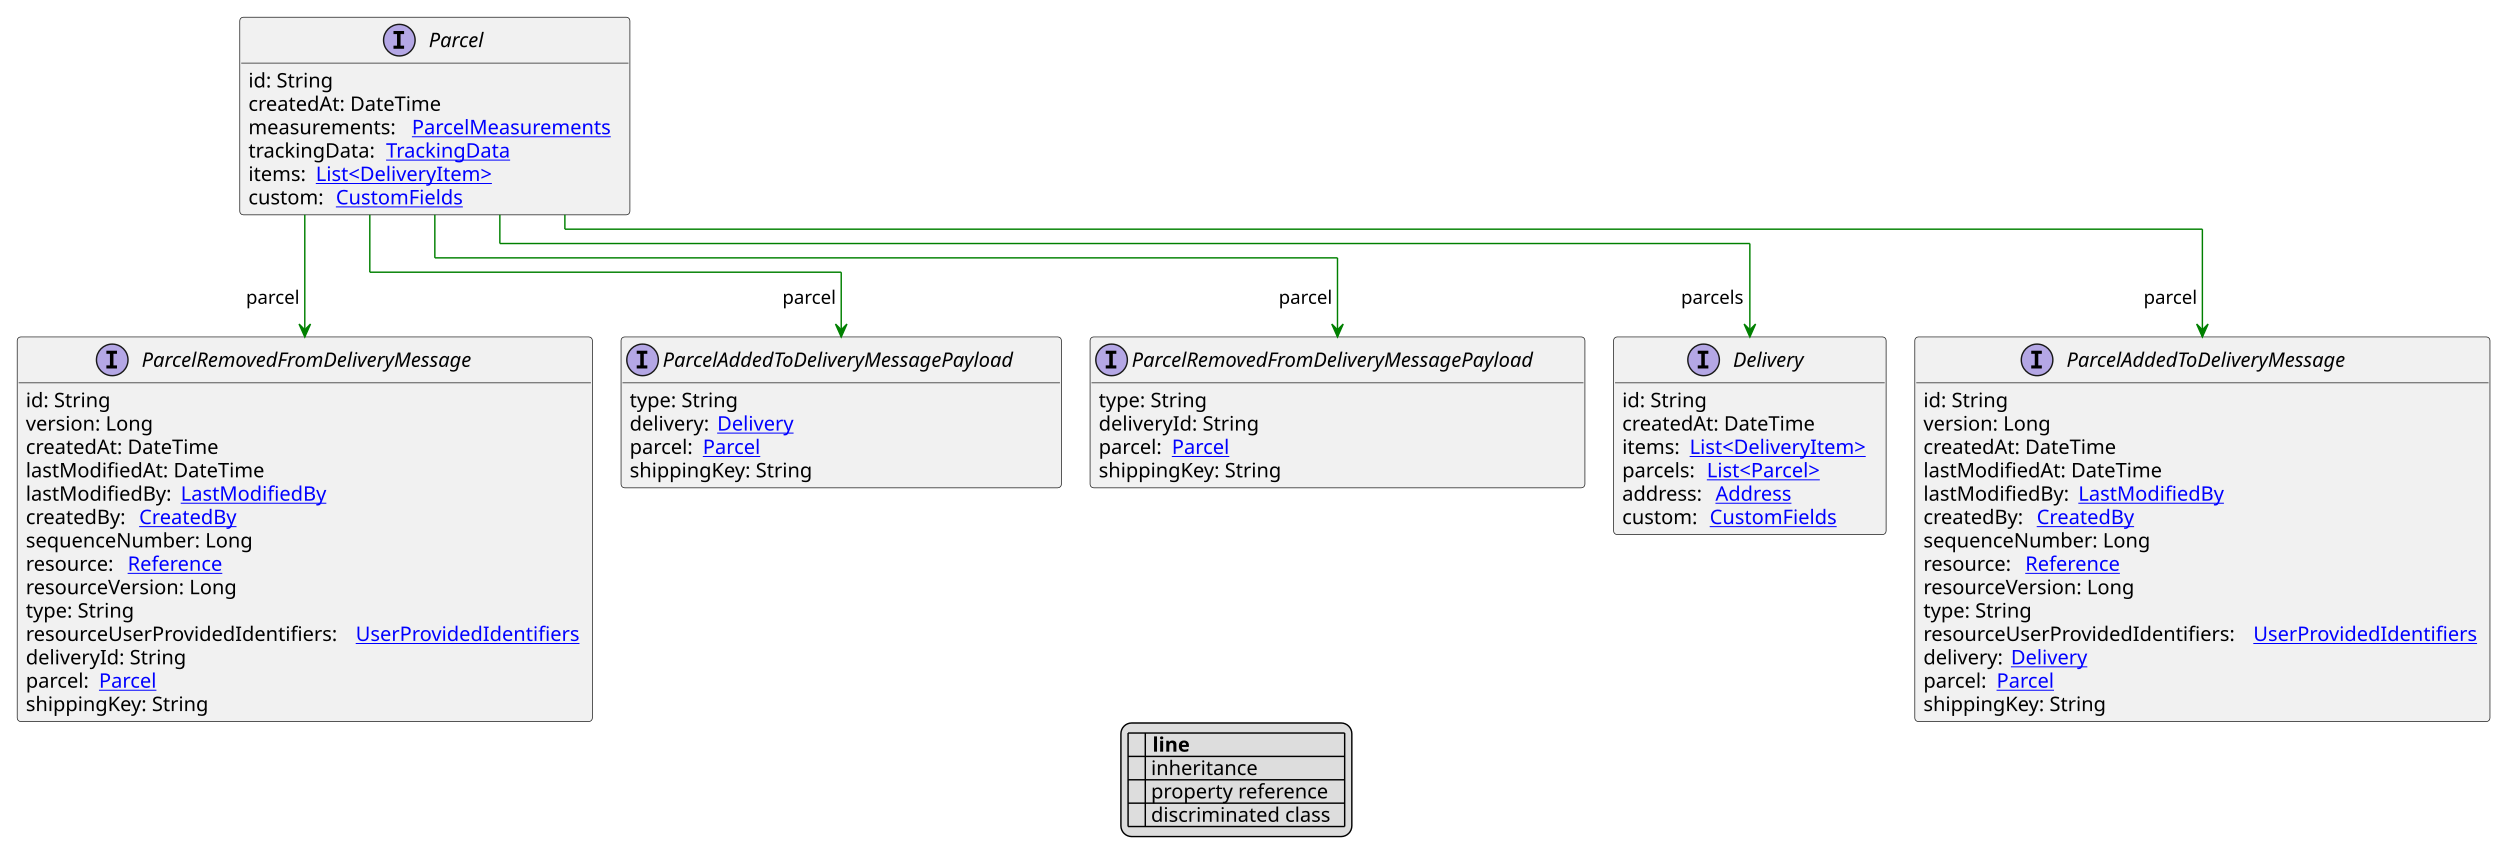
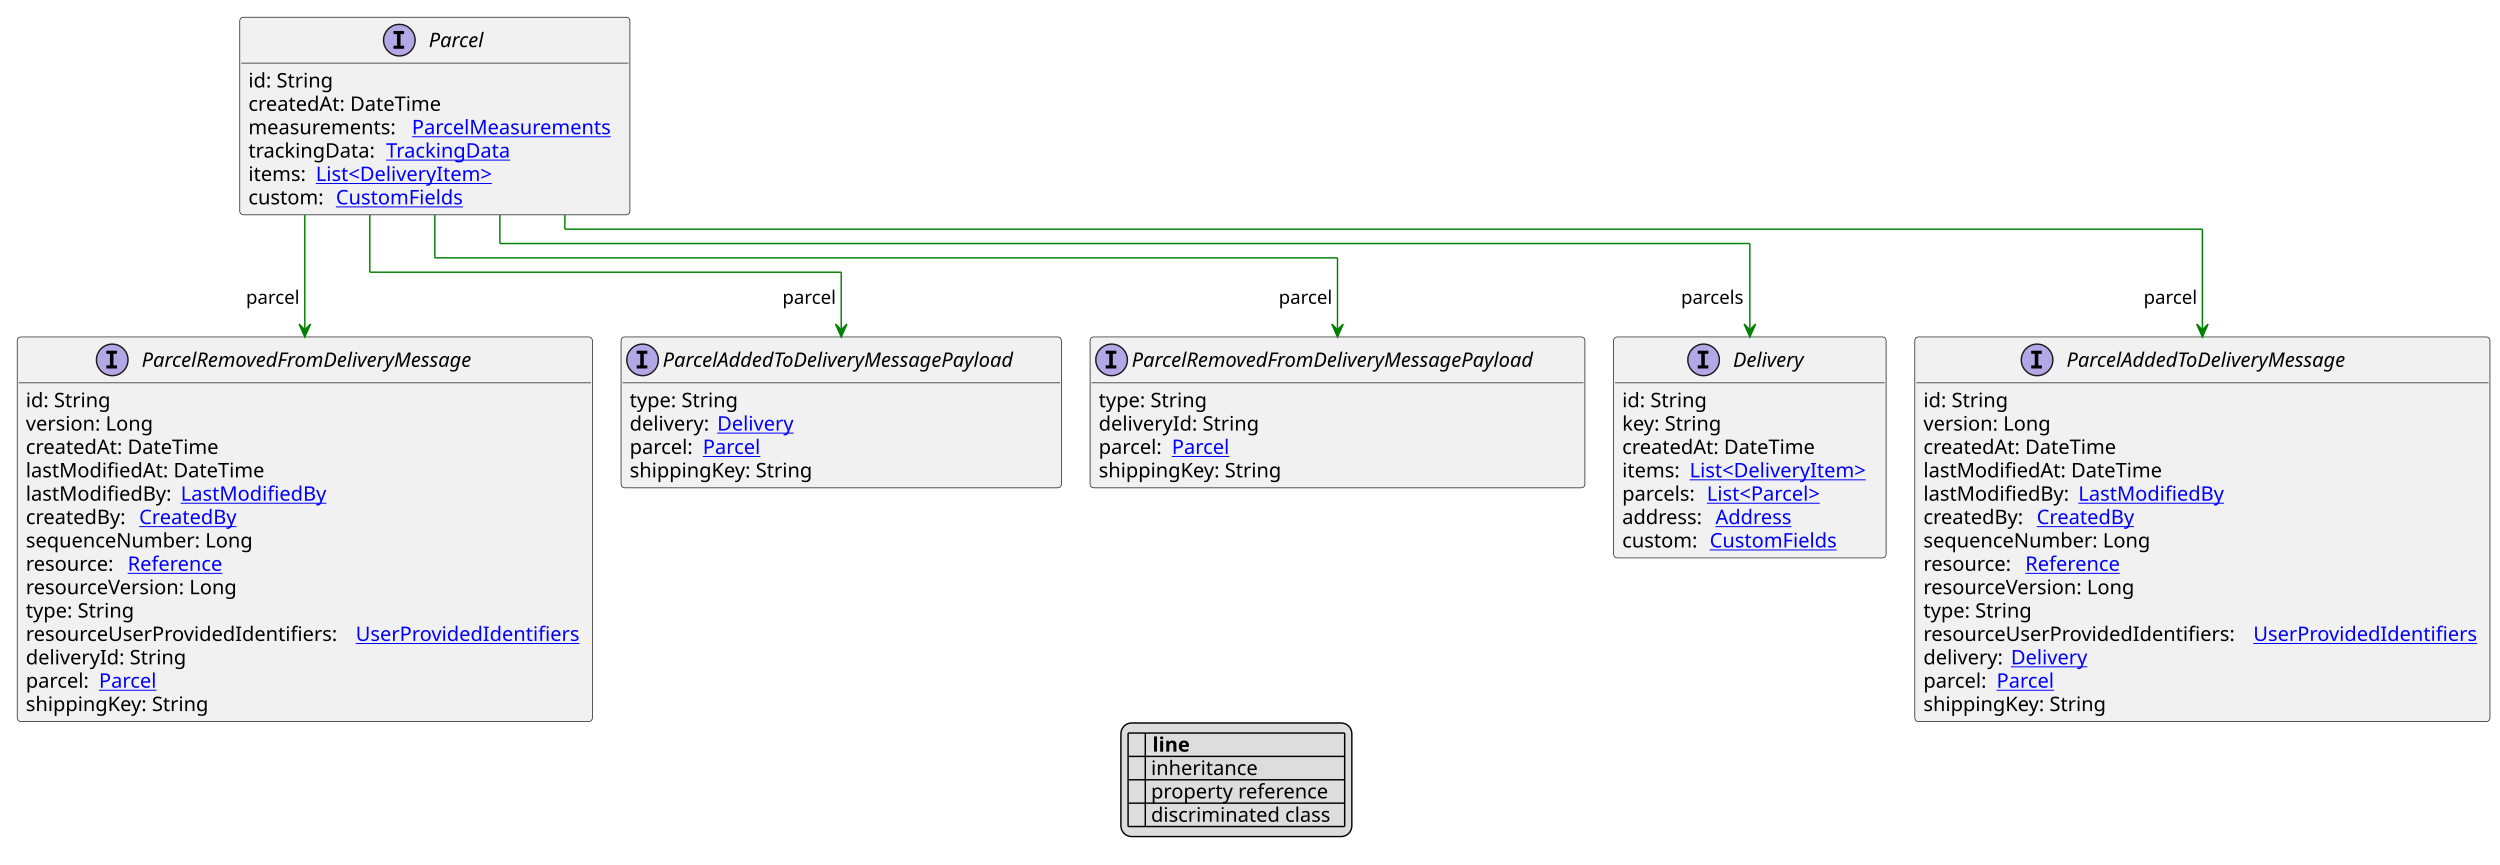
<svg xmlns="http://www.w3.org/2000/svg" xmlns:xlink="http://www.w3.org/1999/xlink" contentStyleType="text/css" height="603px" preserveAspectRatio="none" style="width:1743px;height:603px;background:#FFFFFF;" version="1.1" viewBox="0 0 1743 603" width="1743px" zoomAndPan="magnify">
  <defs>
-     <filter height="1" id="b1dphrd3gqeoze0" width="1" x="0" y="0">
+     <filter height="1" id="b12ce47k8qh7j30" width="1" x="0" y="0">
      <feFlood flood-color="#000000" result="flood" />
      <feComposite in="SourceGraphic" in2="flood" operator="over" />
    </filter>
-     <filter height="1" id="b1dphrd3gqeoze1" width="1" x="0" y="0">
+     <filter height="1" id="b12ce47k8qh7j31" width="1" x="0" y="0">
      <feFlood flood-color="#008000" result="flood" />
      <feComposite in="SourceGraphic" in2="flood" operator="over" />
    </filter>
-     <filter height="1" id="b1dphrd3gqeoze2" width="1" x="0" y="0">
+     <filter height="1" id="b12ce47k8qh7j32" width="1" x="0" y="0">
      <feFlood flood-color="#0000FF" result="flood" />
      <feComposite in="SourceGraphic" in2="flood" operator="over" />
    </filter>
  </defs>
  <g>
    <a href="Parcel.svg" target="_top" title="Parcel.svg" xlink:actuate="onRequest" xlink:href="Parcel.svg" xlink:show="new" xlink:title="Parcel.svg" xlink:type="simple">
      <g id="elem_Parcel">
        <rect codeLine="10" fill="#F1F1F1" height="137.781" id="Parcel" rx="2.5" ry="2.5" style="stroke:#181818;stroke-width:0.5;" width="272" x="167.167" y="12" />
        <ellipse cx="278.417" cy="28" fill="#B4A7E5" rx="11" ry="11" style="stroke:#181818;stroke-width:1.0;" />
        <path d="M274.339,23.766 L274.339,21.609 L281.729,21.609 L281.729,23.766 L279.26,23.766 L279.26,31.844 L281.729,31.844 L281.729,34 L274.339,34 L274.339,31.844 L276.807,31.844 L276.807,23.766 L274.339,23.766 Z " fill="#000000" />
        <text fill="#000000" font-family="sans-serif" font-size="14" font-style="italic" lengthAdjust="spacing" textLength="41" x="298.917" y="32.847">Parcel</text>
        <line style="stroke:#181818;stroke-width:0.5;" x1="168.167" x2="438.167" y1="44" y2="44" />
        <text fill="#000000" font-family="sans-serif" font-size="14" lengthAdjust="spacing" textLength="61" x="173.167" y="60.995">id: String</text>
        <text fill="#000000" font-family="sans-serif" font-size="14" lengthAdjust="spacing" textLength="143" x="173.167" y="77.292">createdAt: DateTime</text>
        <text fill="#000000" font-family="sans-serif" font-size="14" lengthAdjust="spacing" textLength="110" x="173.167" y="93.589">measurements:</text>
        <a href="ParcelMeasurements.svg" target="_top" title="ParcelMeasurements.svg" xlink:actuate="onRequest" xlink:href="ParcelMeasurements.svg" xlink:show="new" xlink:title="ParcelMeasurements.svg" xlink:type="simple">
          <text fill="#0000FF" font-family="sans-serif" font-size="14" lengthAdjust="spacing" text-decoration="underline" textLength="146" x="287.167" y="93.589">ParcelMeasurements</text>
        </a>
        <text fill="#000000" font-family="sans-serif" font-size="14" lengthAdjust="spacing" textLength="92" x="173.167" y="109.886">trackingData:</text>
        <a href="TrackingData.svg" target="_top" title="TrackingData.svg" xlink:actuate="onRequest" xlink:href="TrackingData.svg" xlink:show="new" xlink:title="TrackingData.svg" xlink:type="simple">
          <text fill="#0000FF" font-family="sans-serif" font-size="14" lengthAdjust="spacing" text-decoration="underline" textLength="91" x="269.167" y="109.886">TrackingData</text>
        </a>
        <text fill="#000000" font-family="sans-serif" font-size="14" lengthAdjust="spacing" textLength="43" x="173.167" y="126.183">items:</text>
        <a href="DeliveryItem.svg" target="_top" title="DeliveryItem.svg" xlink:actuate="onRequest" xlink:href="DeliveryItem.svg" xlink:show="new" xlink:title="DeliveryItem.svg" xlink:type="simple">
          <text fill="#0000FF" font-family="sans-serif" font-size="14" lengthAdjust="spacing" text-decoration="underline" textLength="131" x="220.167" y="126.183">List&lt;DeliveryItem&gt;</text>
        </a>
        <text fill="#000000" font-family="sans-serif" font-size="14" lengthAdjust="spacing" textLength="57" x="173.167" y="142.48">custom:</text>
        <a href="CustomFields.svg" target="_top" title="CustomFields.svg" xlink:actuate="onRequest" xlink:href="CustomFields.svg" xlink:show="new" xlink:title="CustomFields.svg" xlink:type="simple">
          <text fill="#0000FF" font-family="sans-serif" font-size="14" lengthAdjust="spacing" text-decoration="underline" textLength="94" x="234.167" y="142.48">CustomFields</text>
        </a>
      </g>
    </a>
    <a href="Delivery.svg" target="_top" title="Delivery.svg" xlink:actuate="onRequest" xlink:href="Delivery.svg" xlink:show="new" xlink:title="Delivery.svg" xlink:type="simple">
      <g id="elem_Delivery">
-         <rect codeLine="21" fill="#F1F1F1" height="137.781" id="Delivery" rx="2.5" ry="2.5" style="stroke:#181818;stroke-width:0.5;" width="190" x="1125" y="234.914" />
+         <rect codeLine="21" fill="#F1F1F1" height="154.078" id="Delivery" rx="2.5" ry="2.5" style="stroke:#181818;stroke-width:0.5;" width="190" x="1125" y="234.914" />
        <ellipse cx="1187.75" cy="250.914" fill="#B4A7E5" rx="11" ry="11" style="stroke:#181818;stroke-width:1.0;" />
        <path d="M1183.672,246.68 L1183.672,244.523 L1191.062,244.523 L1191.062,246.68 L1188.594,246.68 L1188.594,254.758 L1191.062,254.758 L1191.062,256.914 L1183.672,256.914 L1183.672,254.758 L1186.141,254.758 L1186.141,246.68 L1183.672,246.68 Z " fill="#000000" />
        <text fill="#000000" font-family="sans-serif" font-size="14" font-style="italic" lengthAdjust="spacing" textLength="56" x="1208.25" y="255.761">Delivery</text>
        <line style="stroke:#181818;stroke-width:0.5;" x1="1126" x2="1314" y1="266.914" y2="266.914" />
        <text fill="#000000" font-family="sans-serif" font-size="14" lengthAdjust="spacing" textLength="61" x="1131" y="283.909">id: String</text>
-         <text fill="#000000" font-family="sans-serif" font-size="14" lengthAdjust="spacing" textLength="143" x="1131" y="300.206">createdAt: DateTime</text>
-         <text fill="#000000" font-family="sans-serif" font-size="14" lengthAdjust="spacing" textLength="43" x="1131" y="316.503">items:</text>
+         <text fill="#000000" font-family="sans-serif" font-size="14" lengthAdjust="spacing" textLength="73" x="1131" y="300.206">key: String</text>
+         <text fill="#000000" font-family="sans-serif" font-size="14" lengthAdjust="spacing" textLength="143" x="1131" y="316.503">createdAt: DateTime</text>
+         <text fill="#000000" font-family="sans-serif" font-size="14" lengthAdjust="spacing" textLength="43" x="1131" y="332.8">items:</text>
        <a href="DeliveryItem.svg" target="_top" title="DeliveryItem.svg" xlink:actuate="onRequest" xlink:href="DeliveryItem.svg" xlink:show="new" xlink:title="DeliveryItem.svg" xlink:type="simple">
-           <text fill="#0000FF" font-family="sans-serif" font-size="14" lengthAdjust="spacing" text-decoration="underline" textLength="131" x="1178" y="316.503">List&lt;DeliveryItem&gt;</text>
-         </a>
-         <text fill="#000000" font-family="sans-serif" font-size="14" lengthAdjust="spacing" textLength="55" x="1131" y="332.8">parcels:</text>
-         <a href="Parcel.svg" target="_top" title="Parcel.svg" xlink:actuate="onRequest" xlink:href="Parcel.svg" xlink:show="new" xlink:title="Parcel.svg" xlink:type="simple">
-           <text fill="#0000FF" font-family="sans-serif" font-size="14" lengthAdjust="spacing" text-decoration="underline" textLength="89" x="1190" y="332.8">List&lt;Parcel&gt;</text>
-         </a>
-         <text fill="#000000" font-family="sans-serif" font-size="14" lengthAdjust="spacing" textLength="61" x="1131" y="349.097">address:</text>
+           <text fill="#0000FF" font-family="sans-serif" font-size="14" lengthAdjust="spacing" text-decoration="underline" textLength="131" x="1178" y="332.8">List&lt;DeliveryItem&gt;</text>
+         </a>
+         <text fill="#000000" font-family="sans-serif" font-size="14" lengthAdjust="spacing" textLength="55" x="1131" y="349.097">parcels:</text>
+         <a href="Parcel.svg" target="_top" title="Parcel.svg" xlink:actuate="onRequest" xlink:href="Parcel.svg" xlink:show="new" xlink:title="Parcel.svg" xlink:type="simple">
+           <text fill="#0000FF" font-family="sans-serif" font-size="14" lengthAdjust="spacing" text-decoration="underline" textLength="89" x="1190" y="349.097">List&lt;Parcel&gt;</text>
+         </a>
+         <text fill="#000000" font-family="sans-serif" font-size="14" lengthAdjust="spacing" textLength="61" x="1131" y="365.394">address:</text>
        <a href="Address.svg" target="_top" title="Address.svg" xlink:actuate="onRequest" xlink:href="Address.svg" xlink:show="new" xlink:title="Address.svg" xlink:type="simple">
-           <text fill="#0000FF" font-family="sans-serif" font-size="14" lengthAdjust="spacing" text-decoration="underline" textLength="57" x="1196" y="349.097">Address</text>
-         </a>
-         <text fill="#000000" font-family="sans-serif" font-size="14" lengthAdjust="spacing" textLength="57" x="1131" y="365.394">custom:</text>
+           <text fill="#0000FF" font-family="sans-serif" font-size="14" lengthAdjust="spacing" text-decoration="underline" textLength="57" x="1196" y="365.394">Address</text>
+         </a>
+         <text fill="#000000" font-family="sans-serif" font-size="14" lengthAdjust="spacing" textLength="57" x="1131" y="381.69">custom:</text>
        <a href="CustomFields.svg" target="_top" title="CustomFields.svg" xlink:actuate="onRequest" xlink:href="CustomFields.svg" xlink:show="new" xlink:title="CustomFields.svg" xlink:type="simple">
-           <text fill="#0000FF" font-family="sans-serif" font-size="14" lengthAdjust="spacing" text-decoration="underline" textLength="94" x="1192" y="365.394">CustomFields</text>
+           <text fill="#0000FF" font-family="sans-serif" font-size="14" lengthAdjust="spacing" text-decoration="underline" textLength="94" x="1192" y="381.69">CustomFields</text>
        </a>
      </g>
    </a>
    <a href="ParcelAddedToDeliveryMessage.svg" target="_top" title="ParcelAddedToDeliveryMessage.svg" xlink:actuate="onRequest" xlink:href="ParcelAddedToDeliveryMessage.svg" xlink:show="new" xlink:title="ParcelAddedToDeliveryMessage.svg" xlink:type="simple">
      <g id="elem_ParcelAddedToDeliveryMessage">
-         <rect codeLine="29" fill="#F1F1F1" height="268.156" id="ParcelAddedToDeliveryMessage" rx="2.5" ry="2.5" style="stroke:#181818;stroke-width:0.5;" width="401" x="1335" y="234.914" />
+         <rect codeLine="30" fill="#F1F1F1" height="268.156" id="ParcelAddedToDeliveryMessage" rx="2.5" ry="2.5" style="stroke:#181818;stroke-width:0.5;" width="401" x="1335" y="234.914" />
        <ellipse cx="1420.25" cy="250.914" fill="#B4A7E5" rx="11" ry="11" style="stroke:#181818;stroke-width:1.0;" />
        <path d="M1416.172,246.68 L1416.172,244.523 L1423.562,244.523 L1423.562,246.68 L1421.094,246.68 L1421.094,254.758 L1423.562,254.758 L1423.562,256.914 L1416.172,256.914 L1416.172,254.758 L1418.641,254.758 L1418.641,246.68 L1416.172,246.68 Z " fill="#000000" />
        <text fill="#000000" font-family="sans-serif" font-size="14" font-style="italic" lengthAdjust="spacing" textLength="222" x="1440.75" y="255.761">ParcelAddedToDeliveryMessage</text>
        <line style="stroke:#181818;stroke-width:0.5;" x1="1336" x2="1735" y1="266.914" y2="266.914" />
        <text fill="#000000" font-family="sans-serif" font-size="14" lengthAdjust="spacing" textLength="61" x="1341" y="283.909">id: String</text>
        <text fill="#000000" font-family="sans-serif" font-size="14" lengthAdjust="spacing" textLength="93" x="1341" y="300.206">version: Long</text>
        <text fill="#000000" font-family="sans-serif" font-size="14" lengthAdjust="spacing" textLength="143" x="1341" y="316.503">createdAt: DateTime</text>
        <text fill="#000000" font-family="sans-serif" font-size="14" lengthAdjust="spacing" textLength="172" x="1341" y="332.8">lastModifiedAt: DateTime</text>
        <text fill="#000000" font-family="sans-serif" font-size="14" lengthAdjust="spacing" textLength="104" x="1341" y="349.097">lastModifiedBy:</text>
        <a href="LastModifiedBy.svg" target="_top" title="LastModifiedBy.svg" xlink:actuate="onRequest" xlink:href="LastModifiedBy.svg" xlink:show="new" xlink:title="LastModifiedBy.svg" xlink:type="simple">
          <text fill="#0000FF" font-family="sans-serif" font-size="14" lengthAdjust="spacing" text-decoration="underline" textLength="103" x="1449" y="349.097">LastModifiedBy</text>
        </a>
        <text fill="#000000" font-family="sans-serif" font-size="14" lengthAdjust="spacing" textLength="75" x="1341" y="365.394">createdBy:</text>
        <a href="CreatedBy.svg" target="_top" title="CreatedBy.svg" xlink:actuate="onRequest" xlink:href="CreatedBy.svg" xlink:show="new" xlink:title="CreatedBy.svg" xlink:type="simple">
          <text fill="#0000FF" font-family="sans-serif" font-size="14" lengthAdjust="spacing" text-decoration="underline" textLength="72" x="1420" y="365.394">CreatedBy</text>
        </a>
        <text fill="#000000" font-family="sans-serif" font-size="14" lengthAdjust="spacing" textLength="168" x="1341" y="381.69">sequenceNumber: Long</text>
        <text fill="#000000" font-family="sans-serif" font-size="14" lengthAdjust="spacing" textLength="67" x="1341" y="397.987">resource:</text>
        <a href="Reference.svg" target="_top" title="Reference.svg" xlink:actuate="onRequest" xlink:href="Reference.svg" xlink:show="new" xlink:title="Reference.svg" xlink:type="simple">
          <text fill="#0000FF" font-family="sans-serif" font-size="14" lengthAdjust="spacing" text-decoration="underline" textLength="72" x="1412" y="397.987">Reference</text>
        </a>
        <text fill="#000000" font-family="sans-serif" font-size="14" lengthAdjust="spacing" textLength="157" x="1341" y="414.284">resourceVersion: Long</text>
        <text fill="#000000" font-family="sans-serif" font-size="14" lengthAdjust="spacing" textLength="79" x="1341" y="430.581">type: String</text>
        <text fill="#000000" font-family="sans-serif" font-size="14" lengthAdjust="spacing" textLength="226" x="1341" y="446.878">resourceUserProvidedIdentifiers:</text>
        <a href="UserProvidedIdentifiers.svg" target="_top" title="UserProvidedIdentifiers.svg" xlink:actuate="onRequest" xlink:href="UserProvidedIdentifiers.svg" xlink:show="new" xlink:title="UserProvidedIdentifiers.svg" xlink:type="simple">
          <text fill="#0000FF" font-family="sans-serif" font-size="14" lengthAdjust="spacing" text-decoration="underline" textLength="159" x="1571" y="446.878">UserProvidedIdentifiers</text>
        </a>
        <text fill="#000000" font-family="sans-serif" font-size="14" lengthAdjust="spacing" textLength="57" x="1341" y="463.175">delivery:</text>
        <a href="Delivery.svg" target="_top" title="Delivery.svg" xlink:actuate="onRequest" xlink:href="Delivery.svg" xlink:show="new" xlink:title="Delivery.svg" xlink:type="simple">
          <text fill="#0000FF" font-family="sans-serif" font-size="14" lengthAdjust="spacing" text-decoration="underline" textLength="54" x="1402" y="463.175">Delivery</text>
        </a>
        <text fill="#000000" font-family="sans-serif" font-size="14" lengthAdjust="spacing" textLength="47" x="1341" y="479.472">parcel:</text>
        <a href="Parcel.svg" target="_top" title="Parcel.svg" xlink:actuate="onRequest" xlink:href="Parcel.svg" xlink:show="new" xlink:title="Parcel.svg" xlink:type="simple">
          <text fill="#0000FF" font-family="sans-serif" font-size="14" lengthAdjust="spacing" text-decoration="underline" textLength="42" x="1392" y="479.472">Parcel</text>
        </a>
        <text fill="#000000" font-family="sans-serif" font-size="14" lengthAdjust="spacing" textLength="133" x="1341" y="495.769">shippingKey: String</text>
      </g>
    </a>
    <a href="ParcelRemovedFromDeliveryMessage.svg" target="_top" title="ParcelRemovedFromDeliveryMessage.svg" xlink:actuate="onRequest" xlink:href="ParcelRemovedFromDeliveryMessage.svg" xlink:show="new" xlink:title="ParcelRemovedFromDeliveryMessage.svg" xlink:type="simple">
      <g id="elem_ParcelRemovedFromDeliveryMessage">
-         <rect codeLine="45" fill="#F1F1F1" height="268.156" id="ParcelRemovedFromDeliveryMessage" rx="2.5" ry="2.5" style="stroke:#181818;stroke-width:0.5;" width="401" x="12" y="234.914" />
+         <rect codeLine="46" fill="#F1F1F1" height="268.156" id="ParcelRemovedFromDeliveryMessage" rx="2.5" ry="2.5" style="stroke:#181818;stroke-width:0.5;" width="401" x="12" y="234.914" />
        <ellipse cx="78.25" cy="250.914" fill="#B4A7E5" rx="11" ry="11" style="stroke:#181818;stroke-width:1.0;" />
        <path d="M74.172,246.68 L74.172,244.523 L81.562,244.523 L81.562,246.68 L79.094,246.68 L79.094,254.758 L81.562,254.758 L81.562,256.914 L74.172,256.914 L74.172,254.758 L76.641,254.758 L76.641,246.68 L74.172,246.68 Z " fill="#000000" />
        <text fill="#000000" font-family="sans-serif" font-size="14" font-style="italic" lengthAdjust="spacing" textLength="260" x="98.75" y="255.761">ParcelRemovedFromDeliveryMessage</text>
        <line style="stroke:#181818;stroke-width:0.5;" x1="13" x2="412" y1="266.914" y2="266.914" />
        <text fill="#000000" font-family="sans-serif" font-size="14" lengthAdjust="spacing" textLength="61" x="18" y="283.909">id: String</text>
        <text fill="#000000" font-family="sans-serif" font-size="14" lengthAdjust="spacing" textLength="93" x="18" y="300.206">version: Long</text>
        <text fill="#000000" font-family="sans-serif" font-size="14" lengthAdjust="spacing" textLength="143" x="18" y="316.503">createdAt: DateTime</text>
        <text fill="#000000" font-family="sans-serif" font-size="14" lengthAdjust="spacing" textLength="172" x="18" y="332.8">lastModifiedAt: DateTime</text>
        <text fill="#000000" font-family="sans-serif" font-size="14" lengthAdjust="spacing" textLength="104" x="18" y="349.097">lastModifiedBy:</text>
        <a href="LastModifiedBy.svg" target="_top" title="LastModifiedBy.svg" xlink:actuate="onRequest" xlink:href="LastModifiedBy.svg" xlink:show="new" xlink:title="LastModifiedBy.svg" xlink:type="simple">
          <text fill="#0000FF" font-family="sans-serif" font-size="14" lengthAdjust="spacing" text-decoration="underline" textLength="103" x="126" y="349.097">LastModifiedBy</text>
        </a>
        <text fill="#000000" font-family="sans-serif" font-size="14" lengthAdjust="spacing" textLength="75" x="18" y="365.394">createdBy:</text>
        <a href="CreatedBy.svg" target="_top" title="CreatedBy.svg" xlink:actuate="onRequest" xlink:href="CreatedBy.svg" xlink:show="new" xlink:title="CreatedBy.svg" xlink:type="simple">
          <text fill="#0000FF" font-family="sans-serif" font-size="14" lengthAdjust="spacing" text-decoration="underline" textLength="72" x="97" y="365.394">CreatedBy</text>
        </a>
        <text fill="#000000" font-family="sans-serif" font-size="14" lengthAdjust="spacing" textLength="168" x="18" y="381.69">sequenceNumber: Long</text>
        <text fill="#000000" font-family="sans-serif" font-size="14" lengthAdjust="spacing" textLength="67" x="18" y="397.987">resource:</text>
        <a href="Reference.svg" target="_top" title="Reference.svg" xlink:actuate="onRequest" xlink:href="Reference.svg" xlink:show="new" xlink:title="Reference.svg" xlink:type="simple">
          <text fill="#0000FF" font-family="sans-serif" font-size="14" lengthAdjust="spacing" text-decoration="underline" textLength="72" x="89" y="397.987">Reference</text>
        </a>
        <text fill="#000000" font-family="sans-serif" font-size="14" lengthAdjust="spacing" textLength="157" x="18" y="414.284">resourceVersion: Long</text>
        <text fill="#000000" font-family="sans-serif" font-size="14" lengthAdjust="spacing" textLength="79" x="18" y="430.581">type: String</text>
        <text fill="#000000" font-family="sans-serif" font-size="14" lengthAdjust="spacing" textLength="226" x="18" y="446.878">resourceUserProvidedIdentifiers:</text>
        <a href="UserProvidedIdentifiers.svg" target="_top" title="UserProvidedIdentifiers.svg" xlink:actuate="onRequest" xlink:href="UserProvidedIdentifiers.svg" xlink:show="new" xlink:title="UserProvidedIdentifiers.svg" xlink:type="simple">
          <text fill="#0000FF" font-family="sans-serif" font-size="14" lengthAdjust="spacing" text-decoration="underline" textLength="159" x="248" y="446.878">UserProvidedIdentifiers</text>
        </a>
        <text fill="#000000" font-family="sans-serif" font-size="14" lengthAdjust="spacing" textLength="113" x="18" y="463.175">deliveryId: String</text>
        <text fill="#000000" font-family="sans-serif" font-size="14" lengthAdjust="spacing" textLength="47" x="18" y="479.472">parcel:</text>
        <a href="Parcel.svg" target="_top" title="Parcel.svg" xlink:actuate="onRequest" xlink:href="Parcel.svg" xlink:show="new" xlink:title="Parcel.svg" xlink:type="simple">
          <text fill="#0000FF" font-family="sans-serif" font-size="14" lengthAdjust="spacing" text-decoration="underline" textLength="42" x="69" y="479.472">Parcel</text>
        </a>
        <text fill="#000000" font-family="sans-serif" font-size="14" lengthAdjust="spacing" textLength="133" x="18" y="495.769">shippingKey: String</text>
      </g>
    </a>
    <a href="ParcelAddedToDeliveryMessagePayload.svg" target="_top" title="ParcelAddedToDeliveryMessagePayload.svg" xlink:actuate="onRequest" xlink:href="ParcelAddedToDeliveryMessagePayload.svg" xlink:show="new" xlink:title="ParcelAddedToDeliveryMessagePayload.svg" xlink:type="simple">
      <g id="elem_ParcelAddedToDeliveryMessagePayload">
-         <rect codeLine="61" fill="#F1F1F1" height="105.188" id="ParcelAddedToDeliveryMessagePayload" rx="2.5" ry="2.5" style="stroke:#181818;stroke-width:0.5;" width="307" x="433" y="234.914" />
+         <rect codeLine="62" fill="#F1F1F1" height="105.188" id="ParcelAddedToDeliveryMessagePayload" rx="2.5" ry="2.5" style="stroke:#181818;stroke-width:0.5;" width="307" x="433" y="234.914" />
        <ellipse cx="448" cy="250.914" fill="#B4A7E5" rx="11" ry="11" style="stroke:#181818;stroke-width:1.0;" />
        <path d="M443.922,246.68 L443.922,244.523 L451.312,244.523 L451.312,246.68 L448.844,246.68 L448.844,254.758 L451.312,254.758 L451.312,256.914 L443.922,256.914 L443.922,254.758 L446.391,254.758 L446.391,246.68 L443.922,246.68 Z " fill="#000000" />
        <text fill="#000000" font-family="sans-serif" font-size="14" font-style="italic" lengthAdjust="spacing" textLength="275" x="462" y="255.761">ParcelAddedToDeliveryMessagePayload</text>
        <line style="stroke:#181818;stroke-width:0.5;" x1="434" x2="739" y1="266.914" y2="266.914" />
        <text fill="#000000" font-family="sans-serif" font-size="14" lengthAdjust="spacing" textLength="79" x="439" y="283.909">type: String</text>
        <text fill="#000000" font-family="sans-serif" font-size="14" lengthAdjust="spacing" textLength="57" x="439" y="300.206">delivery:</text>
        <a href="Delivery.svg" target="_top" title="Delivery.svg" xlink:actuate="onRequest" xlink:href="Delivery.svg" xlink:show="new" xlink:title="Delivery.svg" xlink:type="simple">
          <text fill="#0000FF" font-family="sans-serif" font-size="14" lengthAdjust="spacing" text-decoration="underline" textLength="54" x="500" y="300.206">Delivery</text>
        </a>
        <text fill="#000000" font-family="sans-serif" font-size="14" lengthAdjust="spacing" textLength="47" x="439" y="316.503">parcel:</text>
        <a href="Parcel.svg" target="_top" title="Parcel.svg" xlink:actuate="onRequest" xlink:href="Parcel.svg" xlink:show="new" xlink:title="Parcel.svg" xlink:type="simple">
          <text fill="#0000FF" font-family="sans-serif" font-size="14" lengthAdjust="spacing" text-decoration="underline" textLength="42" x="490" y="316.503">Parcel</text>
        </a>
        <text fill="#000000" font-family="sans-serif" font-size="14" lengthAdjust="spacing" textLength="133" x="439" y="332.8">shippingKey: String</text>
      </g>
    </a>
    <a href="ParcelRemovedFromDeliveryMessagePayload.svg" target="_top" title="ParcelRemovedFromDeliveryMessagePayload.svg" xlink:actuate="onRequest" xlink:href="ParcelRemovedFromDeliveryMessagePayload.svg" xlink:show="new" xlink:title="ParcelRemovedFromDeliveryMessagePayload.svg" xlink:type="simple">
      <g id="elem_ParcelRemovedFromDeliveryMessagePayload">
-         <rect codeLine="67" fill="#F1F1F1" height="105.188" id="ParcelRemovedFromDeliveryMessagePayload" rx="2.5" ry="2.5" style="stroke:#181818;stroke-width:0.5;" width="345" x="760" y="234.914" />
+         <rect codeLine="68" fill="#F1F1F1" height="105.188" id="ParcelRemovedFromDeliveryMessagePayload" rx="2.5" ry="2.5" style="stroke:#181818;stroke-width:0.5;" width="345" x="760" y="234.914" />
        <ellipse cx="775" cy="250.914" fill="#B4A7E5" rx="11" ry="11" style="stroke:#181818;stroke-width:1.0;" />
        <path d="M770.922,246.68 L770.922,244.523 L778.312,244.523 L778.312,246.68 L775.844,246.68 L775.844,254.758 L778.312,254.758 L778.312,256.914 L770.922,256.914 L770.922,254.758 L773.391,254.758 L773.391,246.68 L770.922,246.68 Z " fill="#000000" />
        <text fill="#000000" font-family="sans-serif" font-size="14" font-style="italic" lengthAdjust="spacing" textLength="313" x="789" y="255.761">ParcelRemovedFromDeliveryMessagePayload</text>
        <line style="stroke:#181818;stroke-width:0.5;" x1="761" x2="1104" y1="266.914" y2="266.914" />
        <text fill="#000000" font-family="sans-serif" font-size="14" lengthAdjust="spacing" textLength="79" x="766" y="283.909">type: String</text>
        <text fill="#000000" font-family="sans-serif" font-size="14" lengthAdjust="spacing" textLength="113" x="766" y="300.206">deliveryId: String</text>
        <text fill="#000000" font-family="sans-serif" font-size="14" lengthAdjust="spacing" textLength="47" x="766" y="316.503">parcel:</text>
        <a href="Parcel.svg" target="_top" title="Parcel.svg" xlink:actuate="onRequest" xlink:href="Parcel.svg" xlink:show="new" xlink:title="Parcel.svg" xlink:type="simple">
          <text fill="#0000FF" font-family="sans-serif" font-size="14" lengthAdjust="spacing" text-decoration="underline" textLength="42" x="817" y="316.503">Parcel</text>
        </a>
        <text fill="#000000" font-family="sans-serif" font-size="14" lengthAdjust="spacing" textLength="133" x="766" y="332.8">shippingKey: String</text>
      </g>
    </a>
    <line style="stroke:#008000;stroke-width:1.0;" x1="348.5" x2="348.5" y1="149.781" y2="169.781" />
    <line style="stroke:#008000;stroke-width:1.0;" x1="348.5" x2="1220" y1="169.781" y2="169.781" />
    <line style="stroke:#008000;stroke-width:1.0;" x1="1220" x2="1220" y1="169.781" y2="234.914" />
    <polygon fill="#008000" points="1220,234.914,1224,225.914,1220,229.914,1216,225.914,1220,234.914" style="stroke:#008000;stroke-width:1.0;" />
    <text fill="#000000" font-family="sans-serif" font-size="13" lengthAdjust="spacing" textLength="46" x="1172" y="211.848">parcels</text>
    <line style="stroke:#008000;stroke-width:1.0;" x1="393.833" x2="393.833" y1="149.781" y2="159.781" />
    <line style="stroke:#008000;stroke-width:1.0;" x1="393.833" x2="1535.5" y1="159.781" y2="159.781" />
    <line style="stroke:#008000;stroke-width:1.0;" x1="1535.5" x2="1535.5" y1="159.781" y2="234.914" />
    <polygon fill="#008000" points="1535.5,234.914,1539.5,225.914,1535.5,229.914,1531.5,225.914,1535.5,234.914" style="stroke:#008000;stroke-width:1.0;" />
    <text fill="#000000" font-family="sans-serif" font-size="13" lengthAdjust="spacing" textLength="39" x="1494.5" y="211.848">parcel</text>
    <line style="stroke:#008000;stroke-width:1.0;" x1="212.5" x2="212.5" y1="149.781" y2="234.914" />
    <polygon fill="#008000" points="212.5,234.914,216.5,225.914,212.5,229.914,208.5,225.914,212.5,234.914" style="stroke:#008000;stroke-width:1.0;" />
    <text fill="#000000" font-family="sans-serif" font-size="13" lengthAdjust="spacing" textLength="39" x="171.5" y="211.848">parcel</text>
    <line style="stroke:#008000;stroke-width:1.0;" x1="257.833" x2="257.833" y1="149.781" y2="189.781" />
    <line style="stroke:#008000;stroke-width:1.0;" x1="257.833" x2="586.5" y1="189.781" y2="189.781" />
    <line style="stroke:#008000;stroke-width:1.0;" x1="586.5" x2="586.5" y1="189.781" y2="234.914" />
    <polygon fill="#008000" points="586.5,234.914,590.5,225.914,586.5,229.914,582.5,225.914,586.5,234.914" style="stroke:#008000;stroke-width:1.0;" />
    <text fill="#000000" font-family="sans-serif" font-size="13" lengthAdjust="spacing" textLength="39" x="545.5" y="211.848">parcel</text>
    <line style="stroke:#008000;stroke-width:1.0;" x1="303.167" x2="303.167" y1="149.781" y2="179.781" />
    <line style="stroke:#008000;stroke-width:1.0;" x1="303.167" x2="932.5" y1="179.781" y2="179.781" />
    <line style="stroke:#008000;stroke-width:1.0;" x1="932.5" x2="932.5" y1="179.781" y2="234.914" />
    <polygon fill="#008000" points="932.5,234.914,936.5,225.914,932.5,229.914,928.5,225.914,932.5,234.914" style="stroke:#008000;stroke-width:1.0;" />
    <text fill="#000000" font-family="sans-serif" font-size="13" lengthAdjust="spacing" textLength="39" x="891.5" y="211.848">parcel</text>
    <rect fill="#DDDDDD" height="79.188" id="_legend" rx="7.5" ry="7.5" style="stroke:#000000;stroke-width:1.0;" width="161" x="781.5" y="504.07" />
    <text fill="#000000" font-family="sans-serif" font-size="14" font-weight="bold" lengthAdjust="spacing" textLength="5" x="786.5" y="524.065"> </text>
    <text fill="#000000" font-family="sans-serif" font-size="14" font-weight="bold" lengthAdjust="spacing" textLength="28" x="803.5" y="524.065">line</text>
-     <text fill="#000000" filter="url(#b1dphrd3gqeoze0)" font-family="sans-serif" font-size="14" lengthAdjust="spacing" textLength="12" x="786.5" y="540.362">   </text>
+     <text fill="#000000" filter="url(#b12ce47k8qh7j30)" font-family="sans-serif" font-size="14" lengthAdjust="spacing" textLength="12" x="786.5" y="540.362">   </text>
    <text fill="#000000" font-family="sans-serif" font-size="14" lengthAdjust="spacing" textLength="77" x="802.5" y="540.362">inheritance</text>
-     <text fill="#000000" filter="url(#b1dphrd3gqeoze1)" font-family="sans-serif" font-size="14" lengthAdjust="spacing" textLength="12" x="786.5" y="556.659">   </text>
+     <text fill="#000000" filter="url(#b12ce47k8qh7j31)" font-family="sans-serif" font-size="14" lengthAdjust="spacing" textLength="12" x="786.5" y="556.659">   </text>
    <text fill="#000000" font-family="sans-serif" font-size="14" lengthAdjust="spacing" textLength="129" x="802.5" y="556.659">property reference</text>
-     <text fill="#000000" filter="url(#b1dphrd3gqeoze2)" font-family="sans-serif" font-size="14" lengthAdjust="spacing" textLength="12" x="786.5" y="572.956">   </text>
+     <text fill="#000000" filter="url(#b12ce47k8qh7j32)" font-family="sans-serif" font-size="14" lengthAdjust="spacing" textLength="12" x="786.5" y="572.956">   </text>
    <text fill="#000000" font-family="sans-serif" font-size="14" lengthAdjust="spacing" textLength="131" x="802.5" y="572.956">discriminated class</text>
    <line style="stroke:#000000;stroke-width:1.0;" x1="786.5" x2="937.5" y1="511.07" y2="511.07" />
    <line style="stroke:#000000;stroke-width:1.0;" x1="786.5" x2="937.5" y1="527.367" y2="527.367" />
    <line style="stroke:#000000;stroke-width:1.0;" x1="786.5" x2="937.5" y1="543.664" y2="543.664" />
    <line style="stroke:#000000;stroke-width:1.0;" x1="786.5" x2="937.5" y1="559.961" y2="559.961" />
    <line style="stroke:#000000;stroke-width:1.0;" x1="786.5" x2="937.5" y1="576.258" y2="576.258" />
    <line style="stroke:#000000;stroke-width:1.0;" x1="786.5" x2="786.5" y1="511.07" y2="576.258" />
    <line style="stroke:#000000;stroke-width:1.0;" x1="798.5" x2="798.5" y1="511.07" y2="576.258" />
    <line style="stroke:#000000;stroke-width:1.0;" x1="937.5" x2="937.5" y1="511.07" y2="576.258" />
  </g>
</svg>
